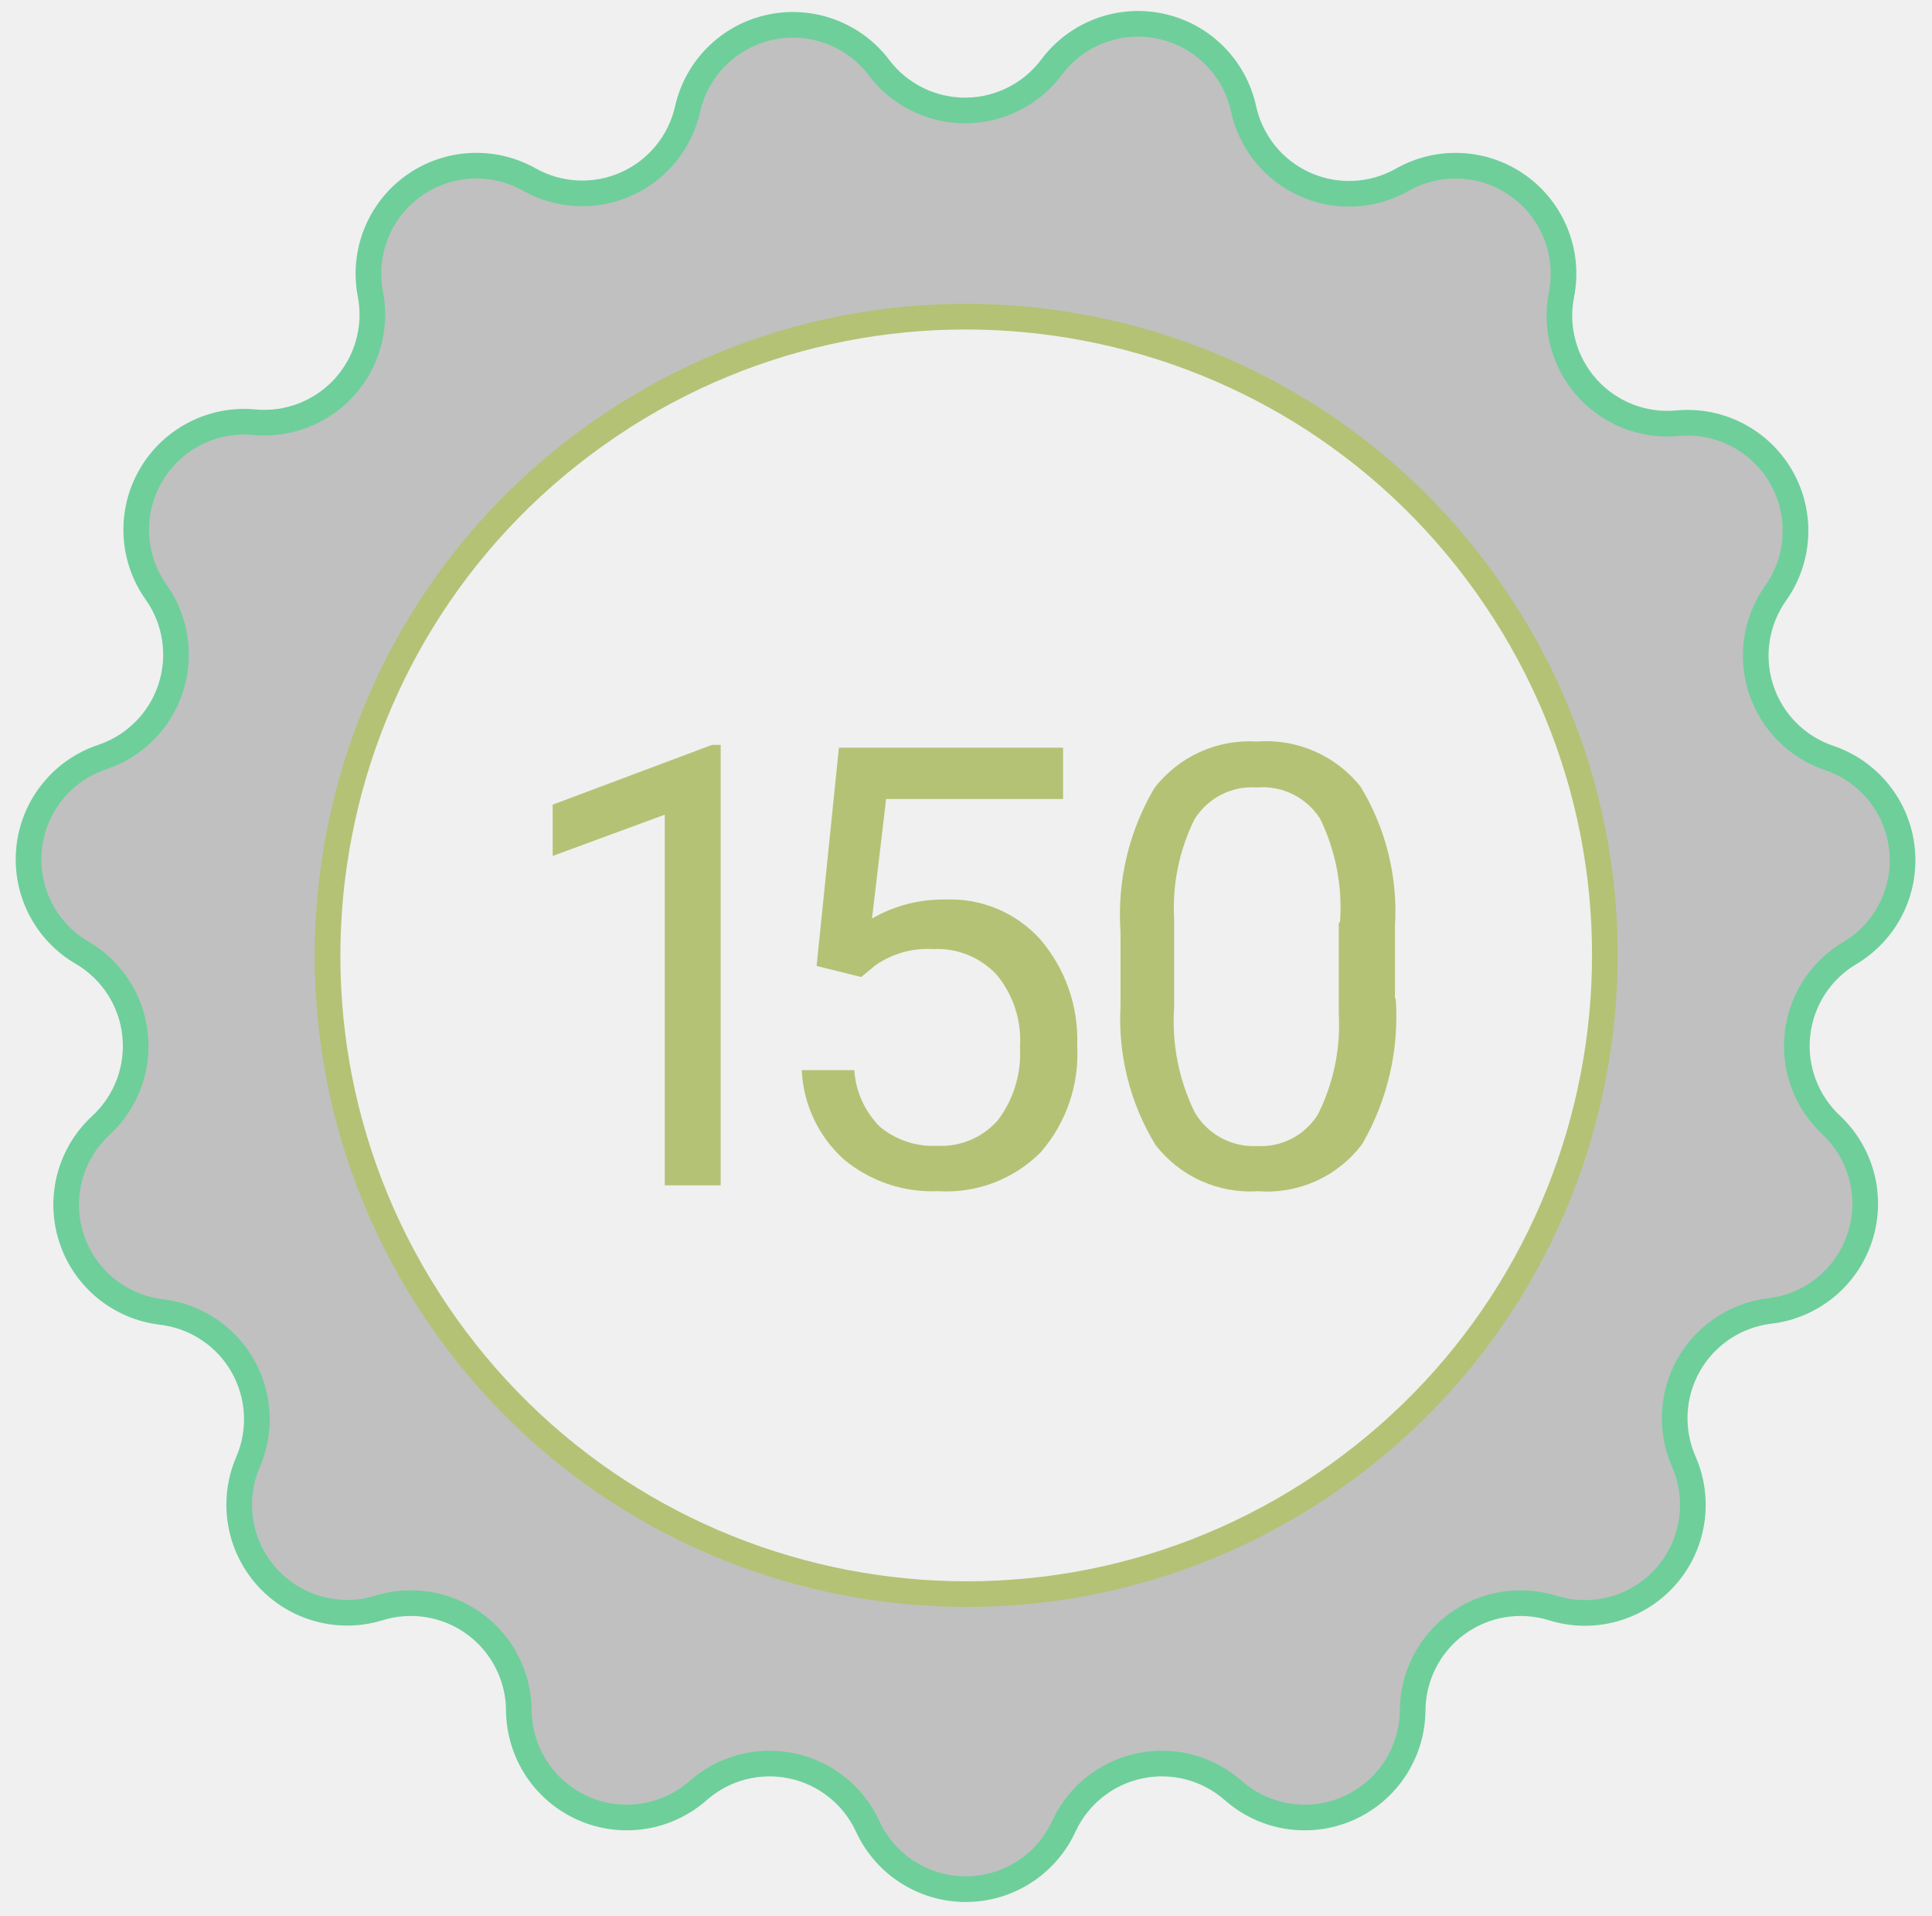
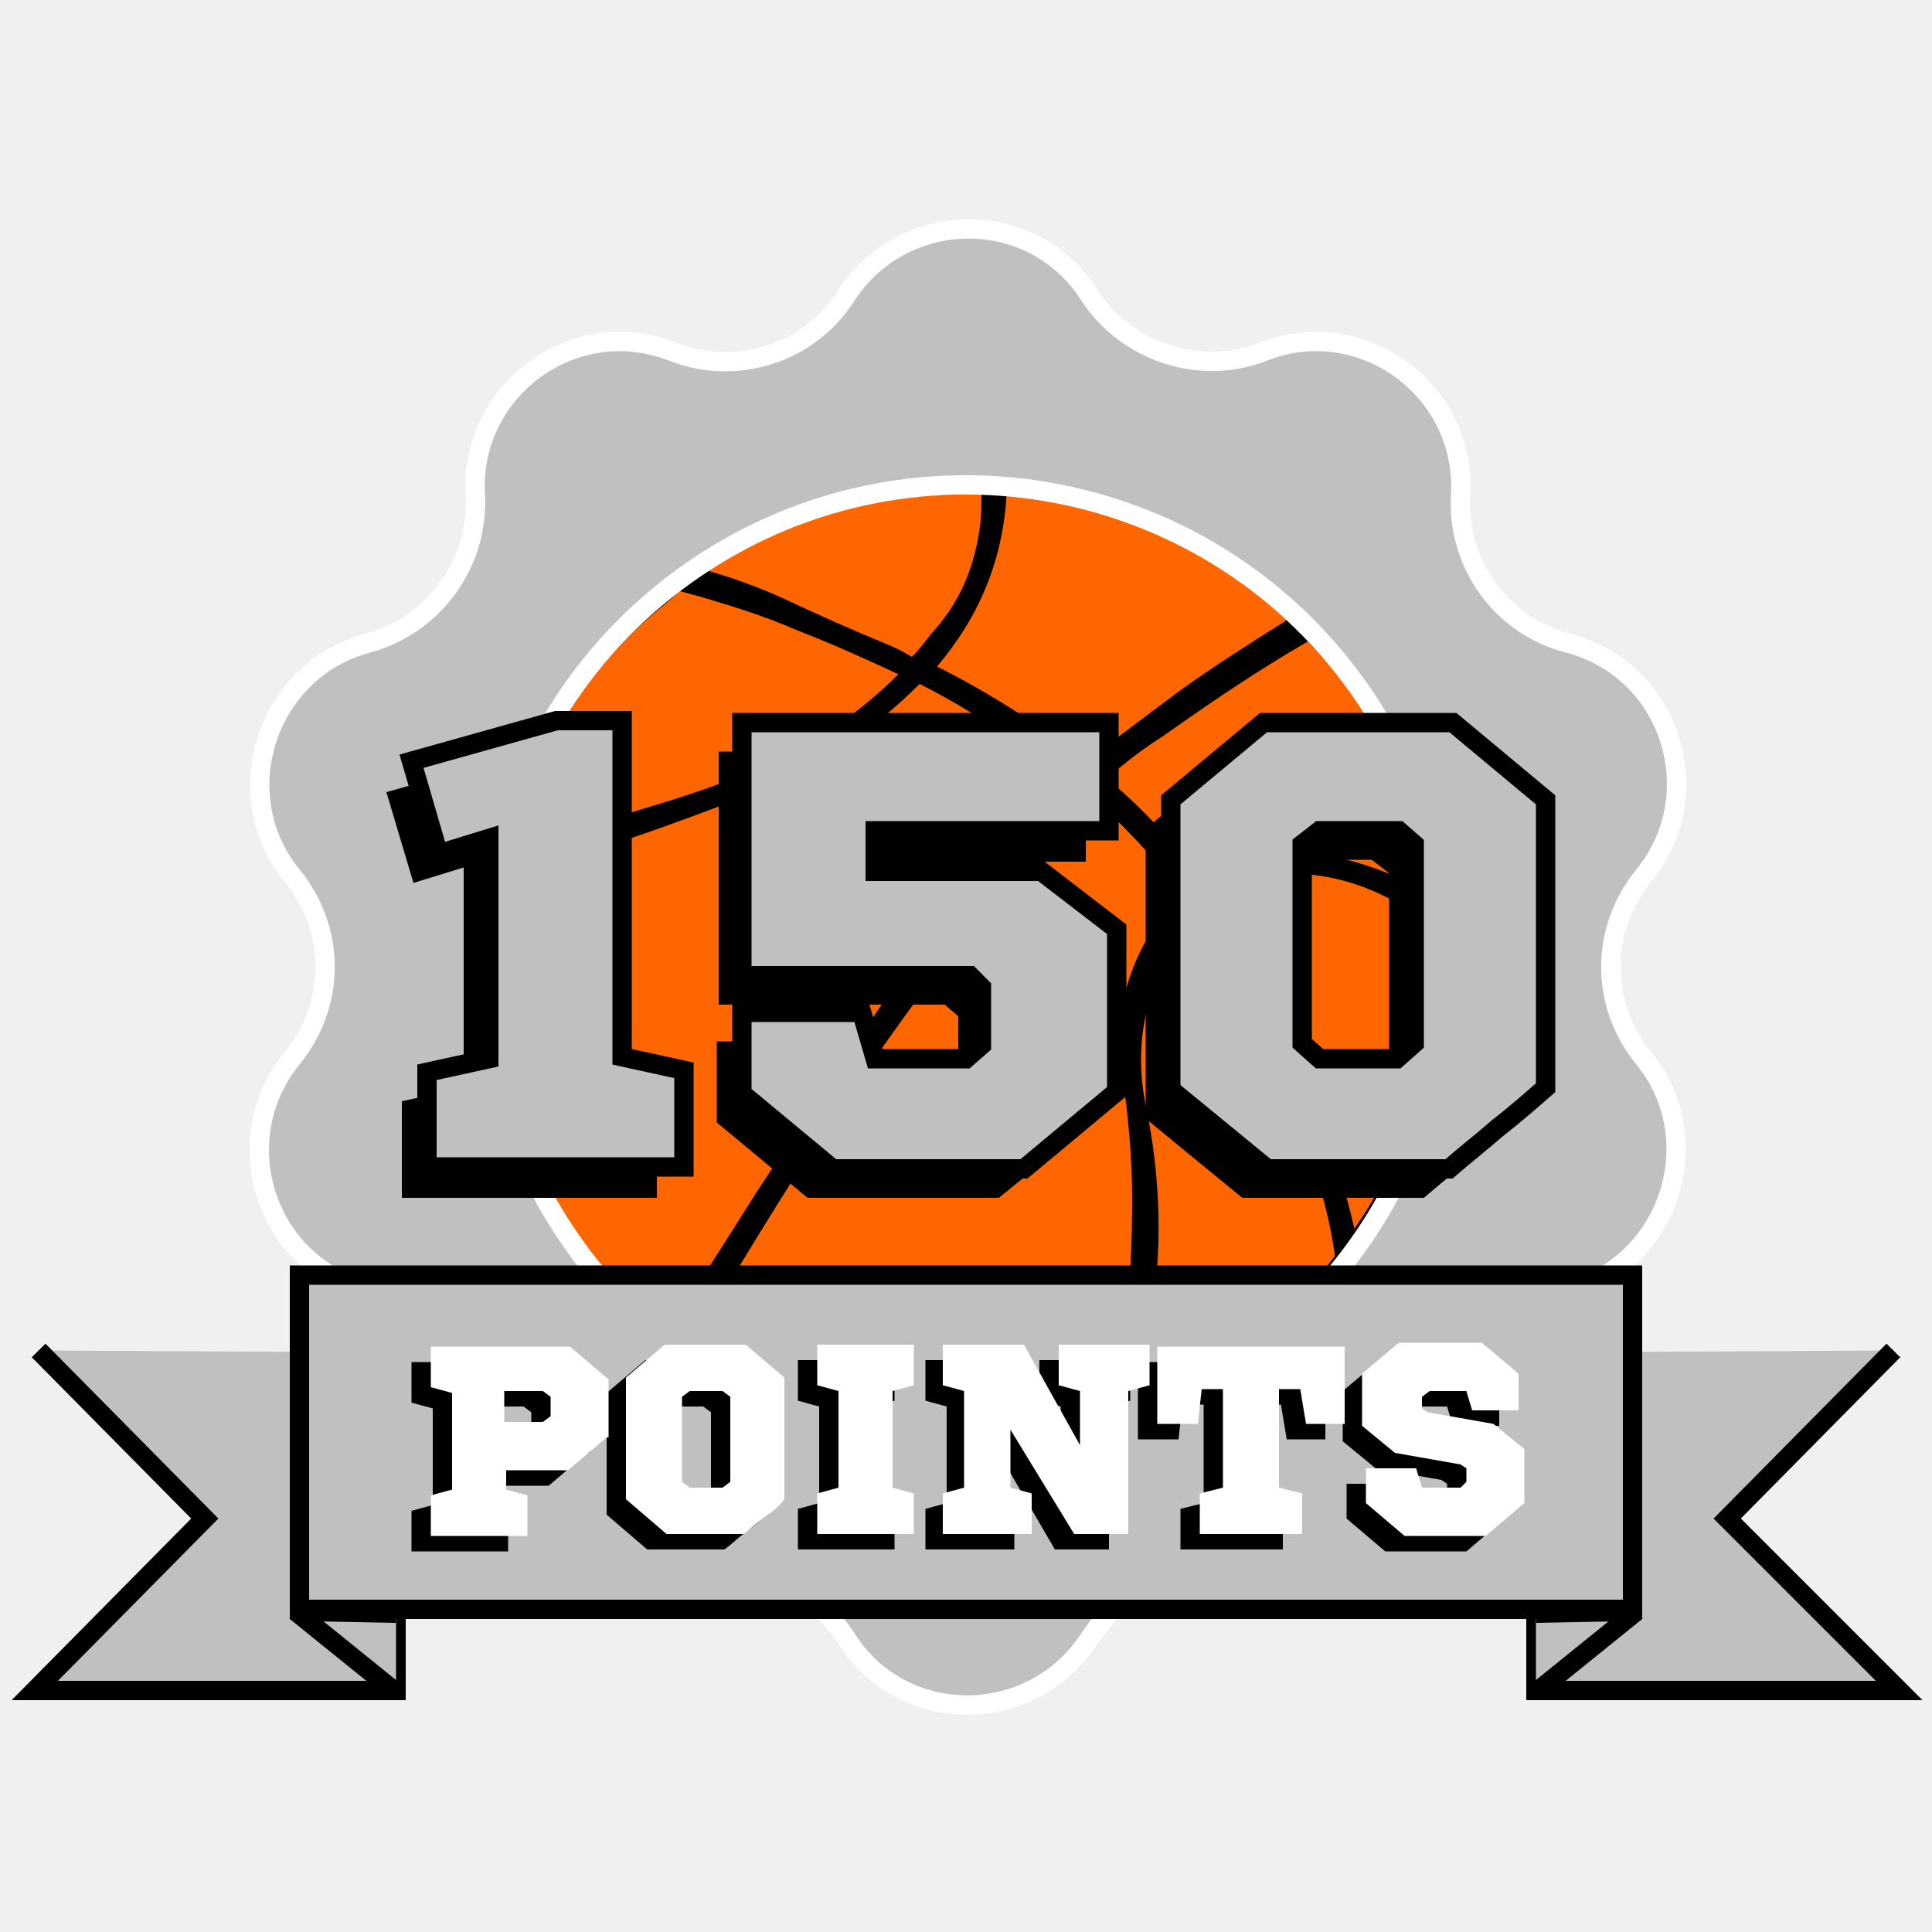
- <svg xmlns="http://www.w3.org/2000/svg" id="Layer_1" data-name="Layer 1" viewBox="0 0 75.33 74.67">
-   <defs>
-     <style>.cls-1{opacity:0.2;isolation:isolate;}.cls-2,.cls-3{fill:none;stroke-miterlimit:10;}.cls-2{stroke:#6ecf9b;}.cls-3{stroke:#b4c275;}.cls-4{fill:#b4c275;}</style>
-   </defs>
-   <path class="cls-1" d="M72.11,37.12a4.21,4.21,0,0,0-.8-7.61,4.21,4.21,0,0,1-2.09-6.42,4.21,4.21,0,0,0-3.83-6.63,4.21,4.21,0,0,1-4.52-5A4.21,4.21,0,0,0,54.69,7h0a4.21,4.21,0,0,1-6.17-2.75A4.21,4.21,0,0,0,41,2.62a4.21,4.21,0,0,1-6.75,0h0a4.21,4.21,0,0,0-7.48,1.59A4.21,4.21,0,0,1,20.64,7h0a4.21,4.21,0,0,0-6.19,4.5,4.21,4.21,0,0,1-4.52,5,4.21,4.21,0,0,0-3.83,6.63A4.21,4.21,0,0,1,4,29.51H4a4.21,4.21,0,0,0-.8,7.61,4.21,4.21,0,0,1,.71,6.71h0a4.21,4.21,0,0,0,2.36,7.28h0A4.21,4.21,0,0,1,9.67,57a4.21,4.21,0,0,0,5.12,5.69,4.21,4.21,0,0,1,5.46,4,4.21,4.21,0,0,0,7,3.11,4.21,4.21,0,0,1,6.6,1.4,4.21,4.21,0,0,0,7.65,0,4.21,4.21,0,0,1,6.6-1.4h0a4.21,4.21,0,0,0,7-3.11,4.21,4.21,0,0,1,5.46-4h0A4.21,4.21,0,0,0,65.66,57,4.21,4.21,0,0,1,69,51.11a4.21,4.21,0,0,0,2.36-7.28h0A4.21,4.21,0,0,1,72.11,37.12Zm-20,20.41A24.9,24.9,0,1,1,57.95,22.8,24.9,24.9,0,0,1,52.11,57.53Z" />
-   <path class="cls-2" d="M41,2.62h0a4.21,4.21,0,0,1,7.48,1.59h0A4.21,4.21,0,0,0,54.69,7h0a4.21,4.21,0,0,1,6.19,4.5h0a4.21,4.21,0,0,0,4.52,5h0a4.21,4.21,0,0,1,3.83,6.63h0a4.21,4.21,0,0,0,2.09,6.42h0a4.21,4.21,0,0,1,.8,7.61h0a4.21,4.21,0,0,0-.71,6.71h0A4.21,4.21,0,0,1,69,51.11h0A4.21,4.21,0,0,0,65.66,57h0a4.21,4.21,0,0,1-5.12,5.69h0a4.21,4.21,0,0,0-5.46,4h0a4.21,4.21,0,0,1-7,3.11h0a4.21,4.21,0,0,0-6.6,1.4h0a4.21,4.21,0,0,1-7.65,0h0a4.21,4.21,0,0,0-6.6-1.4h0a4.21,4.21,0,0,1-7-3.11h0a4.21,4.21,0,0,0-5.46-4h0A4.21,4.21,0,0,1,9.67,57h0a4.21,4.21,0,0,0-3.37-5.85h0a4.21,4.21,0,0,1-2.36-7.28h0a4.21,4.21,0,0,0-.71-6.71h0A4.21,4.21,0,0,1,4,29.51H4a4.21,4.21,0,0,0,2.09-6.42h0a4.21,4.21,0,0,1,3.83-6.63h0a4.21,4.21,0,0,0,4.52-5h0A4.21,4.21,0,0,1,20.64,7h0a4.21,4.21,0,0,0,6.17-2.75h0a4.21,4.21,0,0,1,7.48-1.59h0A4.21,4.21,0,0,0,41,2.62Z" />
-   <circle class="cls-3" cx="37.67" cy="37.25" r="24.9" transform="translate(-14.62 28.76) rotate(-35.46)" />
-   <path class="cls-4" d="M28.09,46.21H25.92V31.76l-4.37,1.61v-2l6.21-2.33h0.34V46.21Z" />
-   <path class="cls-4" d="M31.84,37.66l0.87-8.51h8.74v2h-6.9L34,35.81a5.51,5.51,0,0,1,2.85-.74,4.71,4.71,0,0,1,3.7,1.54A6,6,0,0,1,42,40.77a5.83,5.83,0,0,1-1.42,4.15,5.19,5.19,0,0,1-4,1.52,5.39,5.39,0,0,1-3.69-1.25,5,5,0,0,1-1.63-3.47h2.05a3.44,3.44,0,0,0,1,2.21,3.24,3.24,0,0,0,2.23.74,2.93,2.93,0,0,0,2.37-1,4.31,4.31,0,0,0,.86-2.85A4,4,0,0,0,38.86,38a3.17,3.17,0,0,0-2.48-1,3.57,3.57,0,0,0-2.23.62l-0.57.47Z" />
-   <path class="cls-4" d="M54.42,38.93a9.92,9.92,0,0,1-1.3,5.66,4.63,4.63,0,0,1-4.07,1.85,4.66,4.66,0,0,1-4-1.81,9.41,9.41,0,0,1-1.36-5.41V36.33A9.69,9.69,0,0,1,45,30.74,4.66,4.66,0,0,1,49,28.91a4.7,4.7,0,0,1,4.05,1.76,9.36,9.36,0,0,1,1.34,5.44v2.81Zm-2.17-3a7.94,7.94,0,0,0-.77-4A2.66,2.66,0,0,0,49,30.7a2.63,2.63,0,0,0-2.43,1.25,7.76,7.76,0,0,0-.79,3.86v3.47a8.07,8.07,0,0,0,.8,4.08,2.66,2.66,0,0,0,2.43,1.32,2.62,2.62,0,0,0,2.38-1.24,7.78,7.78,0,0,0,.81-3.91V36Z" />
+ <svg xmlns="http://www.w3.org/2000/svg" width="100" height="100" viewBox="0 0 100 100">
+   <style>.st0{fill:#FF6600;} .st1{opacity:0.2;} .st2{fill:none;stroke:#FFFFFF;stroke-miterlimit:10;} .st3{fill:#C0C0C0;stroke:#000000;stroke-miterlimit:10;} .st4{fill:#C0C0C0;stroke:#000000;stroke-linejoin:bevel;stroke-miterlimit:10;} .st5{fill:#FFFFFF;}</style>
+   <ellipse cx="50" cy="50" rx="24.5" ry="24.5" />
+   <path class="st0" d="M67.4 58.7c-1.1-3.2-2.5-6.2-4.1-9.1-.5-.8-.9-1.6-1.5-2.4-1 1.2-1.7 2.6-2.2 4.2-.6 1.9-.7 3.8-.3 5.8.8 3.8.9 7.7.2 11.5-.2 1.4-.5 2.7-.7 4 3.1-1.2 5.9-3 8.4-5.5.7-.7 1.3-1.4 1.9-2.2-.3-2.1-.9-4.2-1.7-6.3M36.3 30.9c-.4-.1-.7-.2-1.1-.3-.8.7-1.7 1.4-2.5 2.2-3.7 3.7-5.9 7.9-6.8 12.7l3.6-2.1c1.3-.7 2.6-1.2 4-1.6 2-.6 3.8-1.2 5.7-2 2.8-1.2 5.2-2.8 7.3-4.9-1.7-.8-3.5-1.6-5.3-2.3-1.6-.7-3.2-1.2-4.9-1.7m27.9 14.6c-.5.1-1 .4-1.4.7l-.1.1c.3.5.6.9.9 1.4 2 3.3 3.6 6.8 4.9 10.4.6 1.8 1.2 3.7 1.6 5.5 2.8-4 4.2-8.6 4.2-13.7 0-.7 0-1.4-.1-2-.4-.3-.9-.5-1.3-.8-2.6-1.7-5.6-2.3-8.7-1.6m-6.9-5.2c1.8 1.5 3.4 3.2 4.8 5.2.6-.4 1.2-.8 1.9-1.1.5-.3 1.3-.4 2.4-.4 2.6.1 5.2.9 7.8 2.3-.7-5-2.9-9.3-6.5-13.1-2.6 1.5-5.1 3.2-7.5 4.9-1.1.7-2 1.4-2.9 2.2m-2.6.8l.7-.7c-1.2-1-2.5-1.8-3.8-2.7-1.3-.8-2.6-1.6-4-2.3-2.5 2.5-5.4 4.4-8.7 5.7-2.1.8-4.2 1.6-6.3 2.3-.5.2-1 .4-1.6.7-1.9.9-3.7 1.9-5.3 3.1-.1.9-.1 1.8-.1 2.8 0 6.7 2.4 12.5 7.1 17.2.6.6 1.3 1.2 1.9 1.7 1.5-2.4 3-4.7 4.5-7.1 2.1-3.2 4.2-6.4 6.4-9.6.5-.8 1.1-1.6 1.7-2.3 2.4-3 4.9-6 7.5-8.8m1.6 0c-1.6 1.5-3.1 3.1-4.5 4.9-2.4 3-4.7 6.2-6.9 9.3-2.2 3.1-4.3 6.4-6.3 9.7-1 1.6-1.9 3.2-2.9 4.8 4.1 3.1 8.9 4.6 14.3 4.6 2.7 0 5.2-.4 7.6-1.2.7-3.7 1-7.4 1-11.1 0-2.2-.2-4.3-.5-6.4-.3-1.8-.2-3.5.4-5.2.6-1.7 1.5-3.1 2.7-4.3-1.5-1.8-3.1-3.6-4.9-5.1m2.3-3.5l2.4-1.8c1.8-1.3 3.7-2.5 5.6-3.7-4.1-3.9-9-6-14.5-6.5-.2 3.4-1.4 6.3-3.6 8.9 2.6 1.3 5.1 2.9 7.5 4.7.1.1.2.2.4.3.6-.7 1.4-1.3 2.2-1.9m-7.9-10.2c.1-.6.1-1.2.1-1.8h-.9c-5 0-9.5 1.3-13.4 3.9 1.4.4 2.8.9 4.1 1.5 1.7.8 3.5 1.6 5.2 2.3.5.2.9.4 1.4.7.4-.4.7-.8 1-1.2 1.4-1.5 2.2-3.3 2.5-5.4z" />
+   <path class="st1" d="M75.3 74.7c-.2-3.6 2.2-6.7 5.6-7.6 5.3-1.4 7.4-7.7 4-12-2.2-2.8-2.2-6.7.1-9.5 3.5-4.2 1.5-10.6-3.8-12-3.4-.9-5.7-4.2-5.5-7.7.3-5.4-5-9.4-10.1-7.5-3.3 1.2-7.1 0-9-3-2.9-4.6-9.6-4.7-12.6-.1-2 3-5.7 4.2-9 2.8-5.1-2-10.5 1.9-10.3 7.3.2 3.6-2.2 6.7-5.6 7.6-5.3 1.4-7.4 7.7-4 12 2.2 2.8 2.2 6.7-.1 9.5-3.5 4.2-1.5 10.6 3.8 12 3.4.9 5.7 4.2 5.5 7.7-.3 5.4 5 9.4 10.1 7.5 3.3-1.2 7.1 0 9 3 2.9 4.6 9.6 4.7 12.6.1 2-3 5.7-4.2 9-2.8 5.1 2 10.6-1.9 10.3-7.3zM29.7 64.5c-8-11.2-5.4-26.8 5.8-34.8 11.2-8 26.8-5.4 34.8 5.8 8 11.2 5.4 26.8-5.8 34.8-11.3 8-26.8 5.4-34.8-5.8z" />
+   <path class="st2" d="M65.4 18.2c5.1-2 10.5 2 10.2 7.4-.2 3.6 2.1 6.8 5.6 7.7 5.3 1.4 7.3 7.8 3.9 12-2.3 2.8-2.3 6.7 0 9.5 3.4 4.2 1.3 10.6-3.9 12-3.4.9-5.8 4.1-5.6 7.7.3 5.4-5.1 9.4-10.2 7.4-3.3-1.3-7.1-.1-9 2.9-3 4.6-9.7 4.6-12.6 0-1.9-3-5.7-4.2-9-2.9-5.1 2-10.5-2-10.2-7.4.2-3.6-2.1-6.8-5.6-7.7-5.3-1.4-7.3-7.8-3.9-12 2.3-2.8 2.3-6.7 0-9.5-3.4-4.2-1.3-10.6 3.9-12 3.4-.9 5.8-4.1 5.6-7.7-.3-5.4 5.1-9.4 10.2-7.4 3.3 1.3 7.1.1 9-2.9 3-4.6 9.7-4.6 12.6 0 1.9 2.9 5.7 4.2 9 2.9z" />
+   <ellipse transform="rotate(-35.462 50 49.996)" class="st2" cx="50" cy="50" rx="24.9" ry="24.9" />
+   <g>
+     <path class="st3" d="M20.5 70v17.5H1.8l8.8-8.9L2 69.9" />
+     <path class="st4" d="M20.5 87.6l-5.2-4.2 5.2.1" />
+     <path class="st3" d="M79.5 70v17.5h18.8l-8.9-8.9 8.6-8.7" />
+     <path class="st4" d="M79.5 87.6l5.2-4.2-5.2.1" />
+     <path class="st3" d="M15.5 66h69v17.3h-69z" />
+   </g>
+   <g>
+     <path d="M30.4 75.2l-2 1.7h-3.2v1l1.1.3v2.1h-5v-2.1l1.1-.3v-5l-1.1-.3v-2.1h7.2l2 1.7v3zm-5.3-2.4v1.6h2l.4-.3v-1l-.4-.3h-2zM38.6 79.3c-.4.3-.7.6-1.1.9h-4l-2.1-1.8v-6.3l2-1.7h4.2l2 1.7v6.3c-.3.4-.7.7-1 .9zm-3.9-6.5l-.4.3v4.4l.4.3h1.7l.4-.3v-4.4l-.4-.3h-1.7zM45.2 72.8v5l1.1.3v2.1h-5v-2.1l1.1-.3v-5l-1.1-.3v-2.1h5v2.1l-1.1.3zM58.5 70.4v2.1l-1.1.3v7.4h-2.8l-3.2-5.5v3.1l1.1.3v2.1h-4.6v-2.1l1.1-.3v-5l-1.1-.3v-2.1H52l2.9 5.2v-2.8l-1.1-.3v-2.1h4.7zM66.6 74.5l-.3-1.8h-1.1v5.1l1.2.3v2.1h-5.3v-2.1l1.2-.3v-5.1h-1.1l-.2 1.8h-2.1v-4h9.7v4h-2zM77.8 73.8h-2.6l-.3-1H73l-.4.3v.6l.3.2 3.4.6 1.6 1.3v2.8l-2 1.7h-4.2l-2-1.7v-1.8h2.6l.3 1h2l.3-.3v-.7l-.3-.2-3.4-.6-1.7-1.4V72l1.9-1.6h4.3l1.9 1.6v1.8z" />
+     <g>
+       <path class="st5" d="M31.4 74.4l-2 1.7h-3.2v1l1.1.3v2.1h-5v-2.1l1.1-.3v-5l-1.1-.3v-2.1h7.2l2 1.7v3zM26.1 72v1.6h2l.4-.3v-1l-.4-.3h-2zM39.6 78.5c-.4.3-.7.6-1.1.9h-4l-2.1-1.8v-6.3l2-1.7h4.2l2 1.7v6.3c-.3.4-.7.7-1 .9zM35.7 72l-.4.3v4.4l.4.3h1.7l.4-.3v-4.4l-.4-.3h-1.7zM46.2 72v5l1.1.3v2.1h-5v-2.1l1.1-.3v-5l-1.1-.3v-2.1h5v2.1l-1.1.3zM59.5 69.6v2.1l-1.1.3v7.4h-2.8L52.3 74v3l1.1.3v2.1h-4.6v-2.1l1.1-.3v-5l-1.1-.3v-2.1H53l2.9 5.2V72l-1.1-.3v-2.1h4.7zM67.6 73.7l-.3-1.8h-1.1V77l1.2.3v2.1h-5.3v-2.1l1.2-.3v-5.1h-1.1l-.2 1.8h-2.1v-4h9.7v4h-2zM78.8 73h-2.6l-.3-1H74l-.4.3v.6l.3.2 3.4.6 1.6 1.3v2.8l-2 1.7h-4.2l-2-1.7V76h2.6l.3 1h2l.3-.3V76l-.3-.2-3.4-.6-1.7-1.4v-2.7l1.9-1.6h4.3l1.9 1.6V73z" />
+     </g>
+   </g>
+   <g>
+     <path d="M20.8 62v-5l3.2-.7V44.9l-2.6.8L20 41l7.5-2.1h3.4v17.4l3.1.7v5H20.8zM44 44.6v2.1h8.6l3.9 3v8.4L51.7 62h-9.9l-4.7-3.9v-4.2h6.2l.7 2.4h4.8l.8-.7v-3l-.7-.6H37.2V38.9h19v5.7H44zM76.2 59.9c-.8.7-1.7 1.4-2.5 2.1h-9.4l-5-4.1v-15l4.8-4h9.8l4.8 4v14.9c-.8.7-1.6 1.4-2.5 2.1zM67 44.6l-.9.7v10.3l.9.8h4l.9-.8V45.2l-.9-.7h-4z" />
+     <g>
+       <path class="st3" d="M22.1 60.5v-5l3.2-.7V43.4l-2.6.8-1.4-4.8 7.5-2.1h3.4v17.4l3.2.7v5H22.1zM45.3 43v2.1h8.6l3.9 3v8.4l-4.8 4h-9.9l-4.7-3.9v-4.2h6.2l.7 2.4H50l.8-.7v-3l-.6-.6H38.4V37.4h19V43H45.3zM77.5 58.4c-.8.7-1.7 1.4-2.5 2.1h-9.4l-5-4.1v-15l4.8-4h9.8l4.8 4v14.9c-.8.7-1.6 1.4-2.5 2.1zM68.3 43l-.9.7V54l.9.8h4l.9-.8V43.7l-.8-.7h-4.1z" />
+     </g>
+   </g>
</svg>
